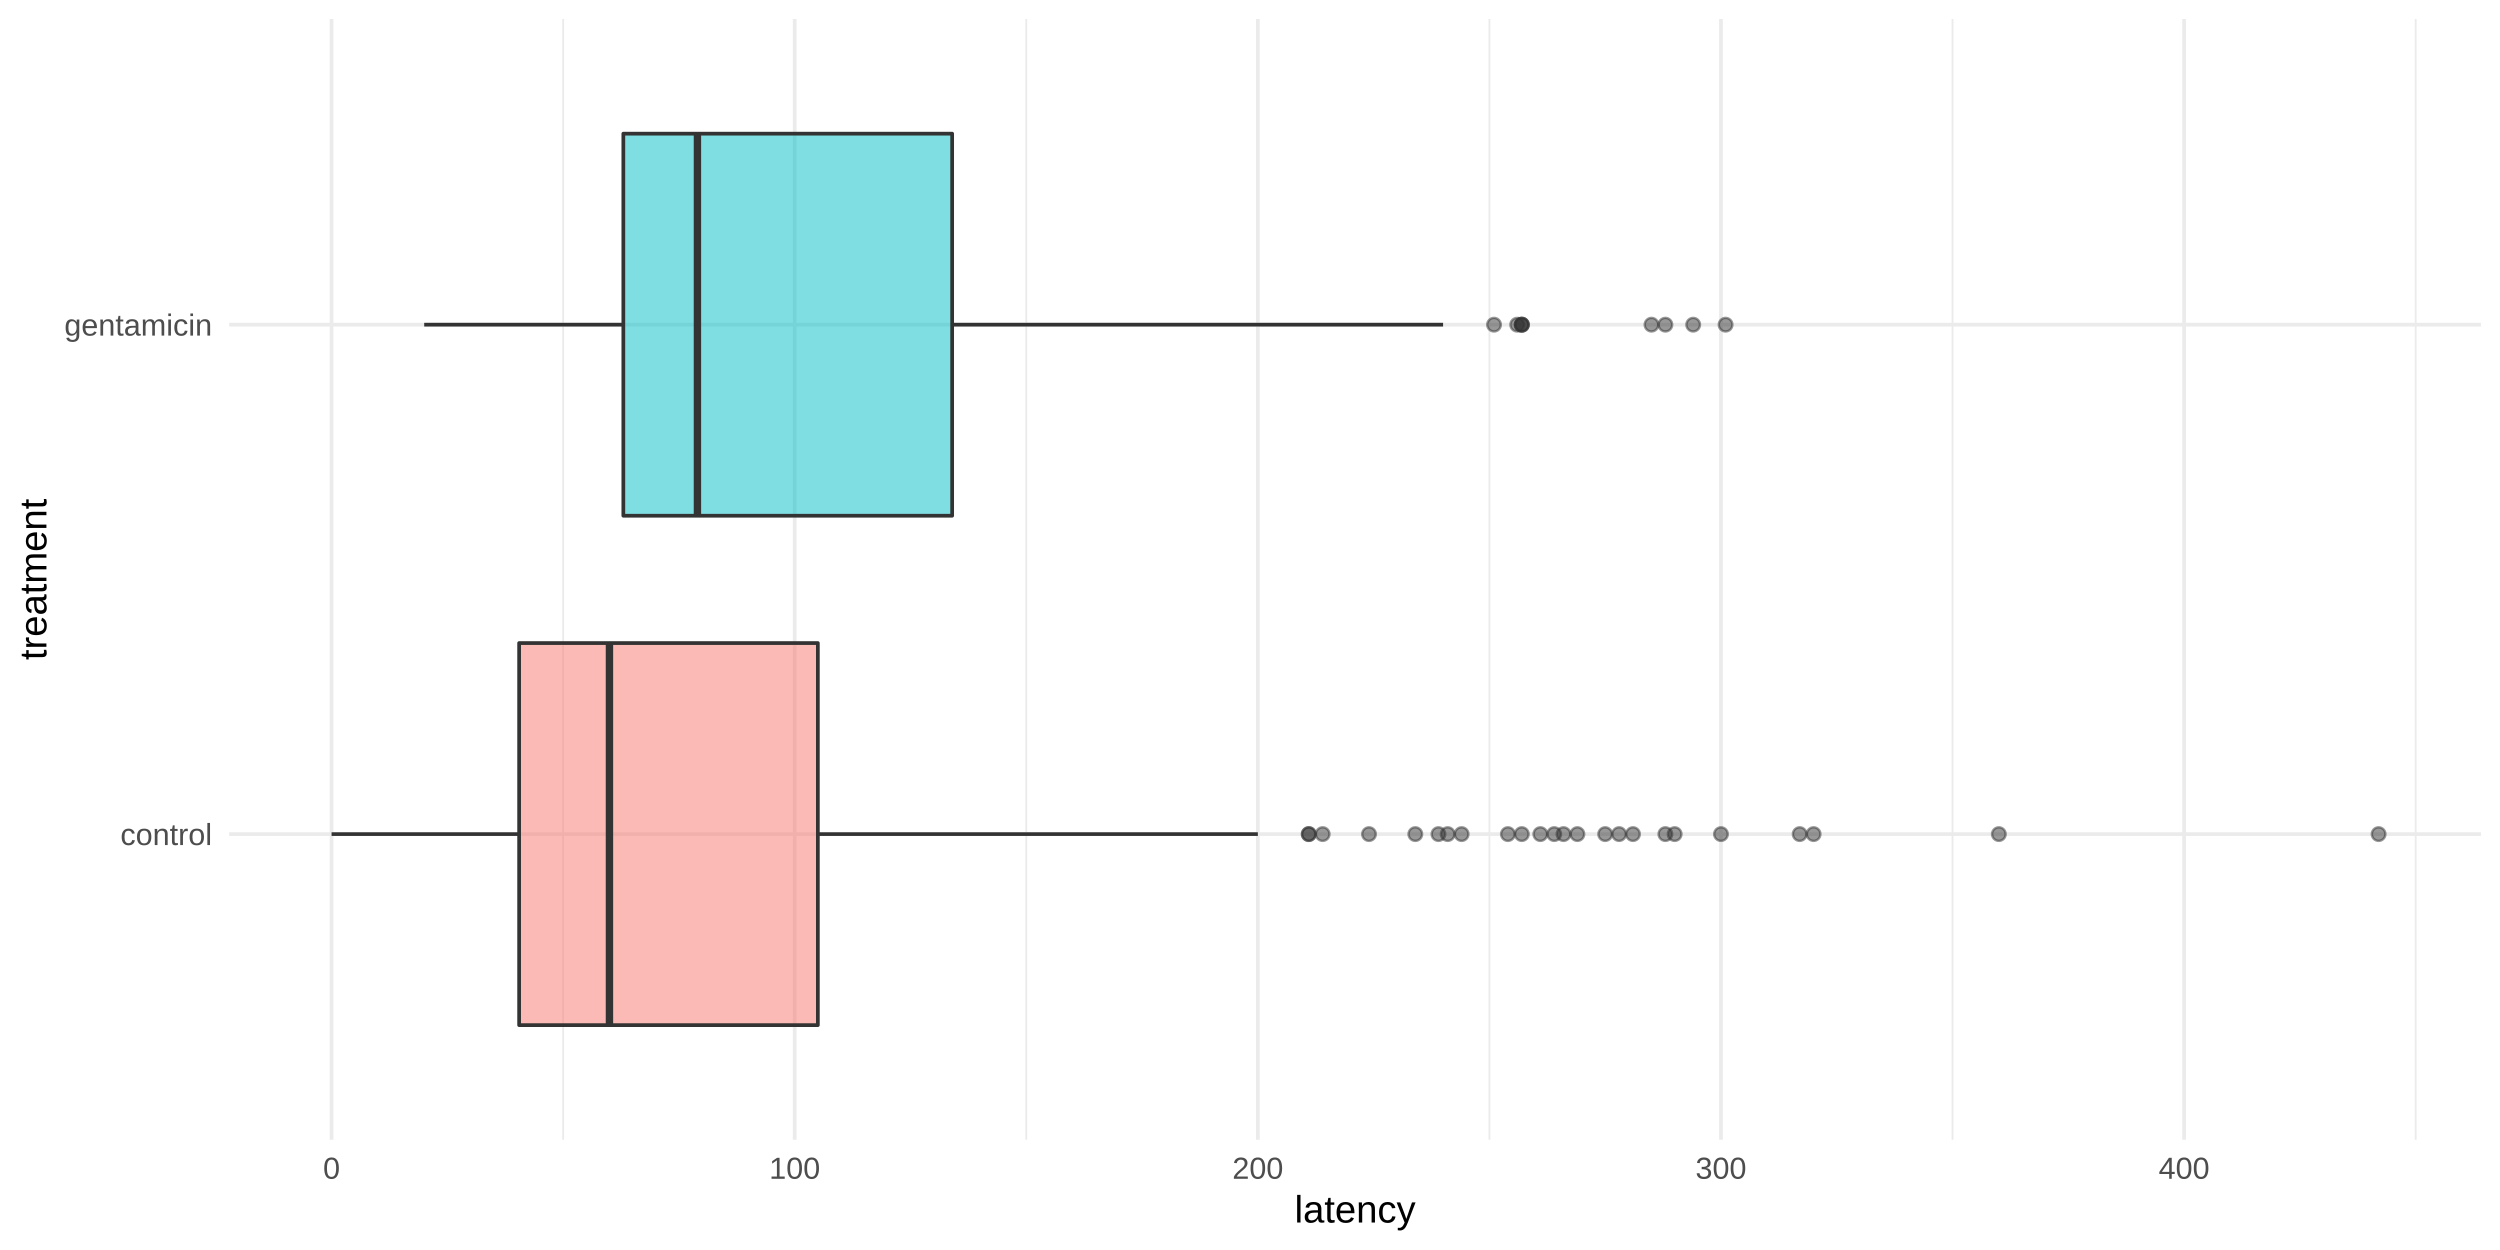
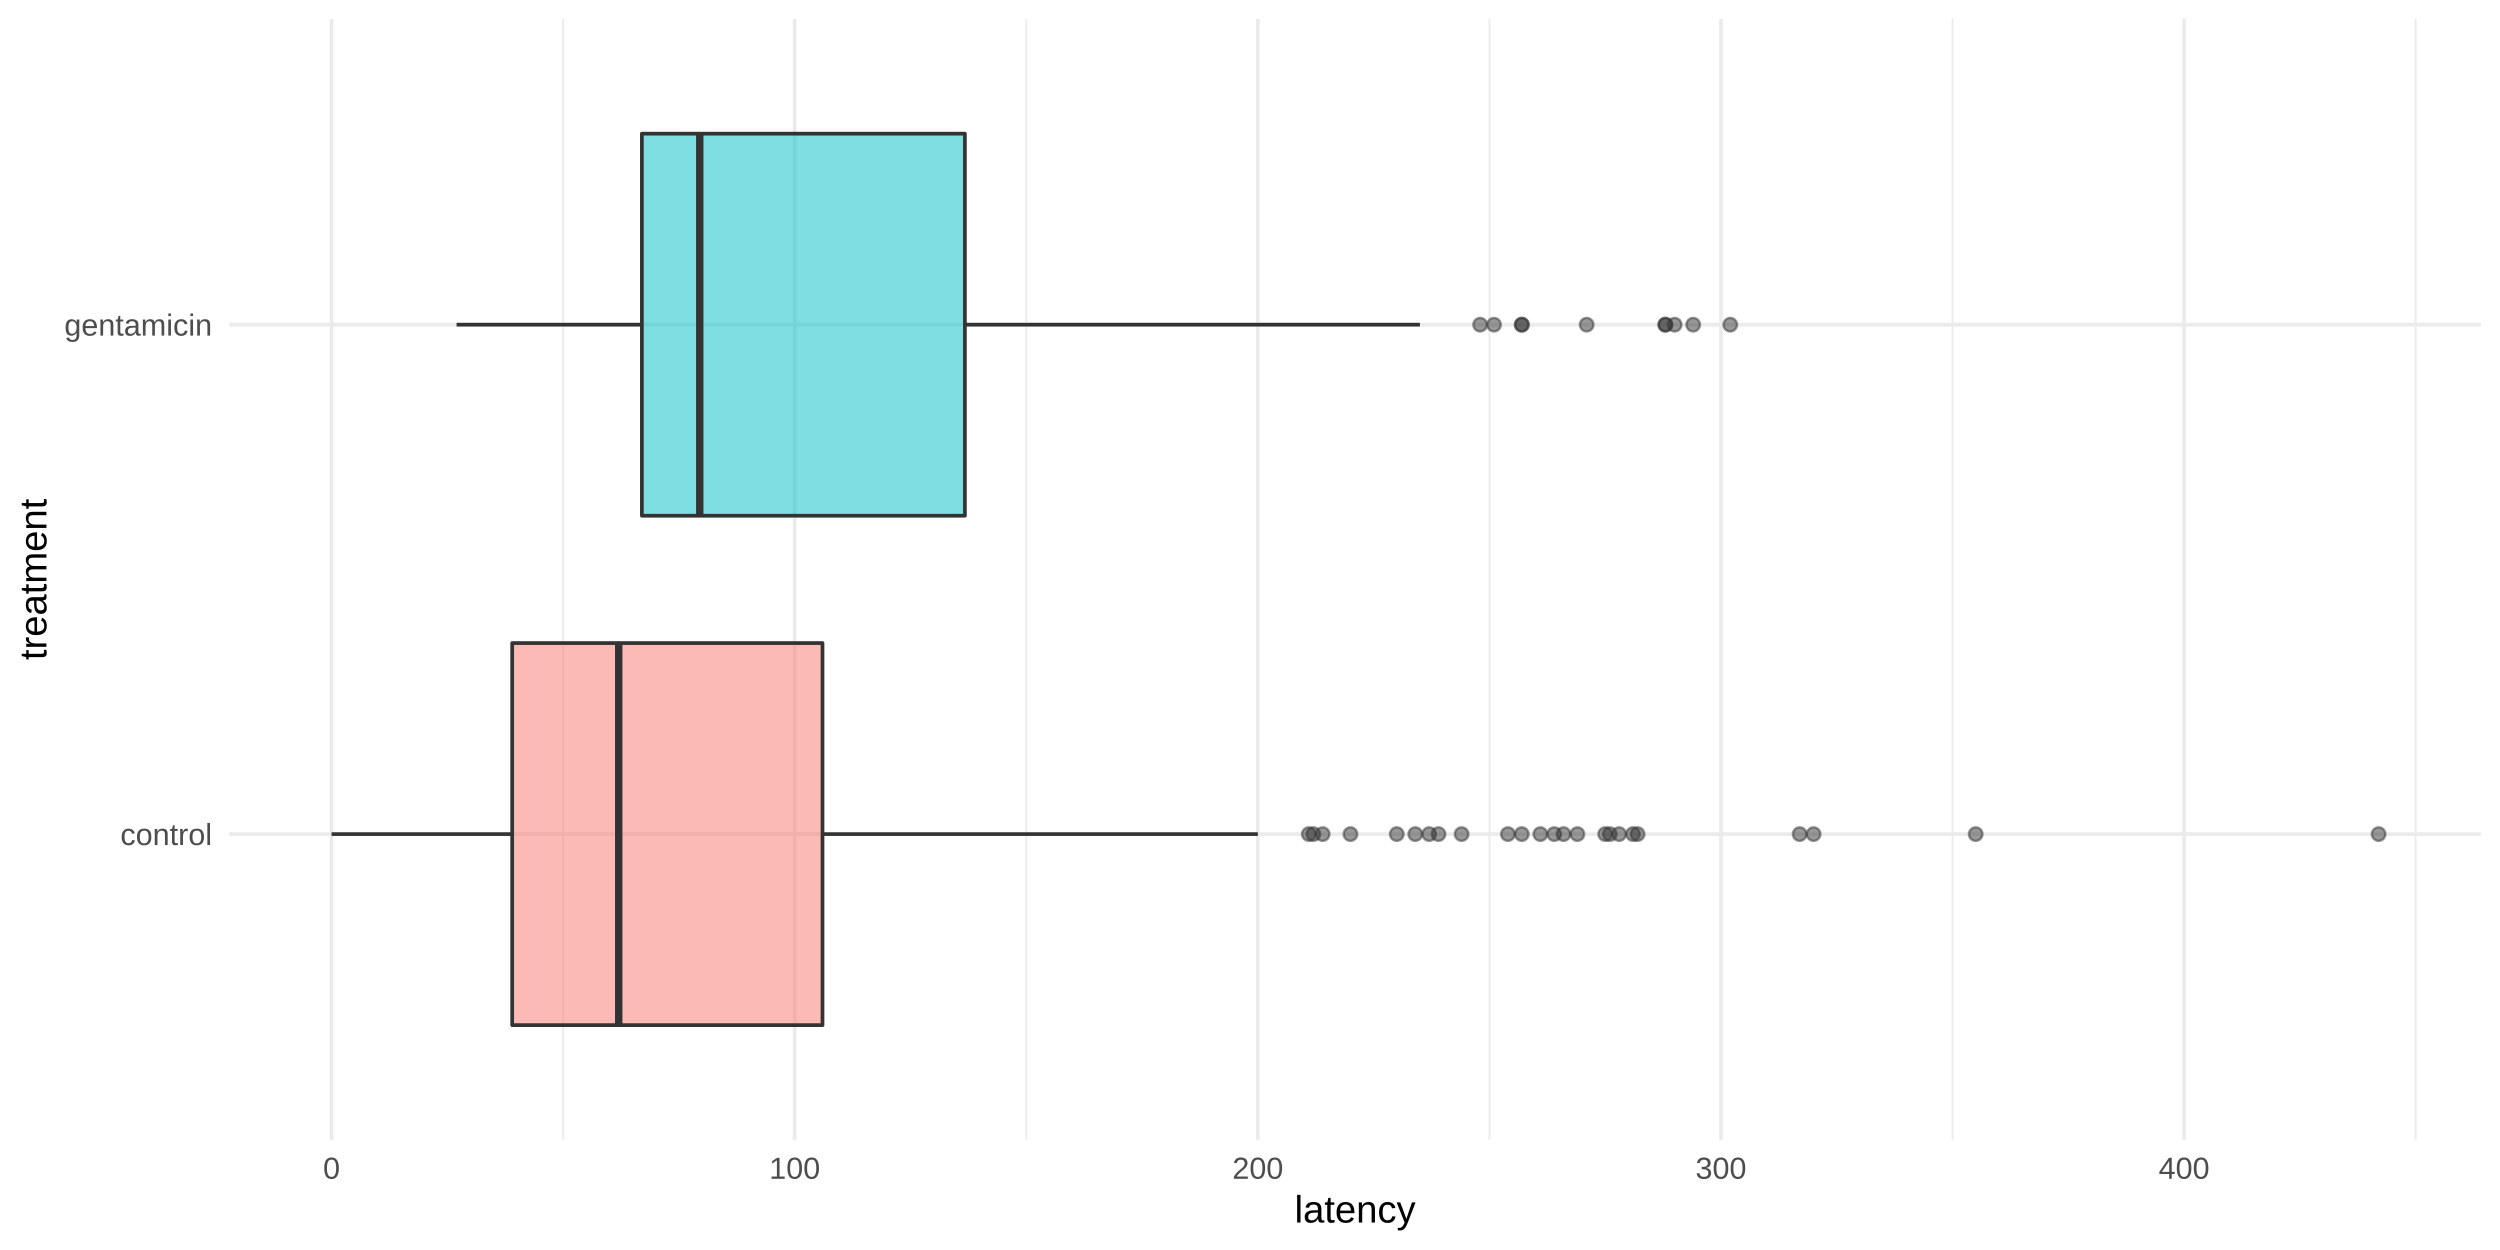
<svg xmlns="http://www.w3.org/2000/svg" class="svglite" width="720.00pt" height="360.00pt" viewBox="0 0 720.00 360.00">
  <defs>
    <style type="text/css">
    .svglite line, .svglite polyline, .svglite polygon, .svglite path, .svglite rect, .svglite circle {
      fill: none;
      stroke: #000000;
      stroke-linecap: round;
      stroke-linejoin: round;
      stroke-miterlimit: 10.00;
    }
    .svglite text {
      white-space: pre;
    }
  </style>
  </defs>
  <rect width="100%" height="100%" style="stroke: none; fill: #FFFFFF;" />
  <defs>
    <clipPath id="cpMC4wMHw3MjAuMDB8MC4wMHwzNjAuMDA=">
      <rect x="0.00" y="0.00" width="720.00" height="360.00" />
    </clipPath>
  </defs>
  <g clip-path="url(#cpMC4wMHw3MjAuMDB8MC4wMHwzNjAuMDA=)">
</g>
  <defs>
    <clipPath id="cpNjYuMDF8NzE0LjUyfDUuNDh8MzI4LjI1">
      <rect x="66.01" y="5.48" width="648.51" height="322.77" />
    </clipPath>
  </defs>
  <g clip-path="url(#cpNjYuMDF8NzE0LjUyfDUuNDh8MzI4LjI1)">
    <polyline points="162.18,328.25 162.18,5.48 " style="stroke-width: 0.53; stroke: #EBEBEB; stroke-linecap: butt;" />
    <polyline points="295.57,328.25 295.57,5.48 " style="stroke-width: 0.53; stroke: #EBEBEB; stroke-linecap: butt;" />
    <polyline points="428.95,328.25 428.95,5.48 " style="stroke-width: 0.53; stroke: #EBEBEB; stroke-linecap: butt;" />
    <polyline points="562.33,328.25 562.33,5.48 " style="stroke-width: 0.53; stroke: #EBEBEB; stroke-linecap: butt;" />
    <polyline points="695.71,328.25 695.71,5.48 " style="stroke-width: 0.53; stroke: #EBEBEB; stroke-linecap: butt;" />
    <polyline points="66.01,240.22 714.52,240.22 " style="stroke-width: 1.07; stroke: #EBEBEB; stroke-linecap: butt;" />
    <polyline points="66.01,93.51 714.52,93.51 " style="stroke-width: 1.07; stroke: #EBEBEB; stroke-linecap: butt;" />
    <polyline points="95.49,328.25 95.49,5.48 " style="stroke-width: 1.07; stroke: #EBEBEB; stroke-linecap: butt;" />
    <polyline points="228.87,328.25 228.87,5.48 " style="stroke-width: 1.07; stroke: #EBEBEB; stroke-linecap: butt;" />
    <polyline points="362.26,328.25 362.26,5.48 " style="stroke-width: 1.07; stroke: #EBEBEB; stroke-linecap: butt;" />
    <polyline points="495.64,328.25 495.64,5.48 " style="stroke-width: 1.07; stroke: #EBEBEB; stroke-linecap: butt;" />
    <polyline points="629.02,328.25 629.02,5.48 " style="stroke-width: 1.07; stroke: #EBEBEB; stroke-linecap: butt;" />
-     <circle cx="575.67" cy="240.22" r="1.95" style="stroke-width: 0.71; stroke: #333333; stroke-opacity: 0.50; fill: #333333; fill-opacity: 0.50;" />
+     <circle cx="470.30" cy="240.22" r="1.95" style="stroke-width: 0.71; stroke: #333333; stroke-opacity: 0.50; fill: #333333; fill-opacity: 0.50;" />
+     <circle cx="522.32" cy="240.22" r="1.95" style="stroke-width: 0.71; stroke: #333333; stroke-opacity: 0.50; fill: #333333; fill-opacity: 0.50;" />
+     <circle cx="685.04" cy="240.22" r="1.95" style="stroke-width: 0.71; stroke: #333333; stroke-opacity: 0.50; fill: #333333; fill-opacity: 0.50;" />
+     <circle cx="411.61" cy="240.22" r="1.95" style="stroke-width: 0.71; stroke: #333333; stroke-opacity: 0.50; fill: #333333; fill-opacity: 0.50;" />
+     <circle cx="434.28" cy="240.22" r="1.95" style="stroke-width: 0.71; stroke: #333333; stroke-opacity: 0.50; fill: #333333; fill-opacity: 0.50;" />
+     <circle cx="466.30" cy="240.22" r="1.95" style="stroke-width: 0.71; stroke: #333333; stroke-opacity: 0.50; fill: #333333; fill-opacity: 0.50;" />
+     <circle cx="376.93" cy="240.22" r="1.95" style="stroke-width: 0.71; stroke: #333333; stroke-opacity: 0.50; fill: #333333; fill-opacity: 0.50;" />
+     <circle cx="518.31" cy="240.22" r="1.95" style="stroke-width: 0.71; stroke: #333333; stroke-opacity: 0.50; fill: #333333; fill-opacity: 0.50;" />
+     <circle cx="420.95" cy="240.22" r="1.95" style="stroke-width: 0.71; stroke: #333333; stroke-opacity: 0.50; fill: #333333; fill-opacity: 0.50;" />
    <circle cx="380.93" cy="240.22" r="1.95" style="stroke-width: 0.71; stroke: #333333; stroke-opacity: 0.50; fill: #333333; fill-opacity: 0.50;" />
-     <circle cx="394.27" cy="240.22" r="1.95" style="stroke-width: 0.71; stroke: #333333; stroke-opacity: 0.50; fill: #333333; fill-opacity: 0.50;" />
-     <circle cx="420.95" cy="240.22" r="1.95" style="stroke-width: 0.71; stroke: #333333; stroke-opacity: 0.50; fill: #333333; fill-opacity: 0.50;" />
-     <circle cx="482.30" cy="240.22" r="1.95" style="stroke-width: 0.71; stroke: #333333; stroke-opacity: 0.50; fill: #333333; fill-opacity: 0.50;" />
-     <circle cx="495.64" cy="240.22" r="1.95" style="stroke-width: 0.71; stroke: #333333; stroke-opacity: 0.50; fill: #333333; fill-opacity: 0.50;" />
+     <circle cx="450.29" cy="240.22" r="1.95" style="stroke-width: 0.71; stroke: #333333; stroke-opacity: 0.50; fill: #333333; fill-opacity: 0.50;" />
+     <circle cx="443.62" cy="240.22" r="1.95" style="stroke-width: 0.71; stroke: #333333; stroke-opacity: 0.50; fill: #333333; fill-opacity: 0.50;" />
+     <circle cx="378.26" cy="240.22" r="1.95" style="stroke-width: 0.71; stroke: #333333; stroke-opacity: 0.50; fill: #333333; fill-opacity: 0.50;" />
+     <circle cx="463.63" cy="240.22" r="1.95" style="stroke-width: 0.71; stroke: #333333; stroke-opacity: 0.50; fill: #333333; fill-opacity: 0.50;" />
+     <circle cx="402.27" cy="240.22" r="1.95" style="stroke-width: 0.71; stroke: #333333; stroke-opacity: 0.50; fill: #333333; fill-opacity: 0.50;" />
+     <circle cx="414.28" cy="240.22" r="1.95" style="stroke-width: 0.71; stroke: #333333; stroke-opacity: 0.50; fill: #333333; fill-opacity: 0.50;" />
+     <circle cx="438.28" cy="240.22" r="1.95" style="stroke-width: 0.71; stroke: #333333; stroke-opacity: 0.50; fill: #333333; fill-opacity: 0.50;" />
    <circle cx="454.29" cy="240.22" r="1.95" style="stroke-width: 0.71; stroke: #333333; stroke-opacity: 0.50; fill: #333333; fill-opacity: 0.50;" />
-     <circle cx="450.29" cy="240.22" r="1.95" style="stroke-width: 0.71; stroke: #333333; stroke-opacity: 0.50; fill: #333333; fill-opacity: 0.50;" />
-     <circle cx="438.28" cy="240.22" r="1.95" style="stroke-width: 0.71; stroke: #333333; stroke-opacity: 0.50; fill: #333333; fill-opacity: 0.50;" />
-     <circle cx="685.04" cy="240.22" r="1.95" style="stroke-width: 0.71; stroke: #333333; stroke-opacity: 0.50; fill: #333333; fill-opacity: 0.50;" />
-     <circle cx="479.63" cy="240.22" r="1.95" style="stroke-width: 0.71; stroke: #333333; stroke-opacity: 0.50; fill: #333333; fill-opacity: 0.50;" />
+     <circle cx="471.63" cy="240.22" r="1.95" style="stroke-width: 0.71; stroke: #333333; stroke-opacity: 0.50; fill: #333333; fill-opacity: 0.50;" />
+     <circle cx="462.29" cy="240.22" r="1.95" style="stroke-width: 0.71; stroke: #333333; stroke-opacity: 0.50; fill: #333333; fill-opacity: 0.50;" />
+     <circle cx="447.62" cy="240.22" r="1.95" style="stroke-width: 0.71; stroke: #333333; stroke-opacity: 0.50; fill: #333333; fill-opacity: 0.50;" />
    <circle cx="407.61" cy="240.22" r="1.95" style="stroke-width: 0.71; stroke: #333333; stroke-opacity: 0.50; fill: #333333; fill-opacity: 0.50;" />
-     <circle cx="376.93" cy="240.22" r="1.95" style="stroke-width: 0.71; stroke: #333333; stroke-opacity: 0.50; fill: #333333; fill-opacity: 0.50;" />
-     <circle cx="522.32" cy="240.22" r="1.95" style="stroke-width: 0.71; stroke: #333333; stroke-opacity: 0.50; fill: #333333; fill-opacity: 0.50;" />
-     <circle cx="376.93" cy="240.22" r="1.95" style="stroke-width: 0.71; stroke: #333333; stroke-opacity: 0.50; fill: #333333; fill-opacity: 0.50;" />
-     <circle cx="434.28" cy="240.22" r="1.95" style="stroke-width: 0.71; stroke: #333333; stroke-opacity: 0.50; fill: #333333; fill-opacity: 0.50;" />
-     <circle cx="443.62" cy="240.22" r="1.95" style="stroke-width: 0.71; stroke: #333333; stroke-opacity: 0.50; fill: #333333; fill-opacity: 0.50;" />
-     <circle cx="416.94" cy="240.22" r="1.95" style="stroke-width: 0.71; stroke: #333333; stroke-opacity: 0.50; fill: #333333; fill-opacity: 0.50;" />
-     <circle cx="518.31" cy="240.22" r="1.95" style="stroke-width: 0.71; stroke: #333333; stroke-opacity: 0.50; fill: #333333; fill-opacity: 0.50;" />
-     <circle cx="466.30" cy="240.22" r="1.95" style="stroke-width: 0.71; stroke: #333333; stroke-opacity: 0.50; fill: #333333; fill-opacity: 0.50;" />
-     <circle cx="470.30" cy="240.22" r="1.95" style="stroke-width: 0.71; stroke: #333333; stroke-opacity: 0.50; fill: #333333; fill-opacity: 0.50;" />
-     <circle cx="414.28" cy="240.22" r="1.95" style="stroke-width: 0.71; stroke: #333333; stroke-opacity: 0.50; fill: #333333; fill-opacity: 0.50;" />
-     <circle cx="447.62" cy="240.22" r="1.95" style="stroke-width: 0.71; stroke: #333333; stroke-opacity: 0.50; fill: #333333; fill-opacity: 0.50;" />
-     <circle cx="462.29" cy="240.22" r="1.95" style="stroke-width: 0.71; stroke: #333333; stroke-opacity: 0.50; fill: #333333; fill-opacity: 0.50;" />
-     <line x1="235.54" y1="240.22" x2="362.26" y2="240.22" style="stroke-width: 1.07; stroke: #333333; stroke-linecap: butt;" />
-     <line x1="149.51" y1="240.22" x2="95.49" y2="240.22" style="stroke-width: 1.07; stroke: #333333; stroke-linecap: butt;" />
-     <polygon points="235.54,295.24 149.51,295.24 149.51,185.20 235.54,185.20 235.54,295.24 " style="stroke-width: 1.07; stroke: #333333; fill: #F8766D; fill-opacity: 0.50;" />
-     <line x1="175.52" y1="295.24" x2="175.52" y2="185.20" style="stroke-width: 2.13; stroke: #333333; stroke-linecap: butt;" />
-     <circle cx="496.97" cy="93.51" r="1.95" style="stroke-width: 0.71; stroke: #333333; stroke-opacity: 0.50; fill: #333333; fill-opacity: 0.50;" />
-     <circle cx="479.63" cy="93.51" r="1.95" style="stroke-width: 0.71; stroke: #333333; stroke-opacity: 0.50; fill: #333333; fill-opacity: 0.50;" />
+     <circle cx="388.93" cy="240.22" r="1.95" style="stroke-width: 0.71; stroke: #333333; stroke-opacity: 0.50; fill: #333333; fill-opacity: 0.50;" />
+     <circle cx="569.00" cy="240.22" r="1.95" style="stroke-width: 0.71; stroke: #333333; stroke-opacity: 0.50; fill: #333333; fill-opacity: 0.50;" />
+     <line x1="236.88" y1="240.22" x2="362.26" y2="240.22" style="stroke-width: 1.07; stroke: #333333; stroke-linecap: butt;" />
+     <line x1="147.51" y1="240.22" x2="95.49" y2="240.22" style="stroke-width: 1.07; stroke: #333333; stroke-linecap: butt;" />
+     <polygon points="236.88,295.24 147.51,295.24 147.51,185.20 236.88,185.20 236.88,295.24 " style="stroke-width: 1.07; stroke: #333333; fill: #F8766D; fill-opacity: 0.50;" />
+     <line x1="178.19" y1="295.24" x2="178.19" y2="185.20" style="stroke-width: 2.13; stroke: #333333; stroke-linecap: butt;" />
    <circle cx="430.28" cy="93.51" r="1.95" style="stroke-width: 0.71; stroke: #333333; stroke-opacity: 0.50; fill: #333333; fill-opacity: 0.50;" />
+     <circle cx="498.31" cy="93.51" r="1.95" style="stroke-width: 0.71; stroke: #333333; stroke-opacity: 0.50; fill: #333333; fill-opacity: 0.50;" />
+     <circle cx="482.30" cy="93.51" r="1.95" style="stroke-width: 0.71; stroke: #333333; stroke-opacity: 0.50; fill: #333333; fill-opacity: 0.50;" />
    <circle cx="487.64" cy="93.51" r="1.95" style="stroke-width: 0.71; stroke: #333333; stroke-opacity: 0.50; fill: #333333; fill-opacity: 0.50;" />
    <circle cx="438.28" cy="93.51" r="1.95" style="stroke-width: 0.71; stroke: #333333; stroke-opacity: 0.50; fill: #333333; fill-opacity: 0.50;" />
+     <circle cx="479.63" cy="93.51" r="1.95" style="stroke-width: 0.71; stroke: #333333; stroke-opacity: 0.50; fill: #333333; fill-opacity: 0.50;" />
+     <circle cx="479.63" cy="93.51" r="1.95" style="stroke-width: 0.71; stroke: #333333; stroke-opacity: 0.50; fill: #333333; fill-opacity: 0.50;" />
    <circle cx="438.28" cy="93.51" r="1.95" style="stroke-width: 0.71; stroke: #333333; stroke-opacity: 0.50; fill: #333333; fill-opacity: 0.50;" />
-     <circle cx="436.95" cy="93.51" r="1.95" style="stroke-width: 0.71; stroke: #333333; stroke-opacity: 0.50; fill: #333333; fill-opacity: 0.50;" />
-     <circle cx="475.63" cy="93.51" r="1.95" style="stroke-width: 0.71; stroke: #333333; stroke-opacity: 0.50; fill: #333333; fill-opacity: 0.50;" />
-     <circle cx="438.28" cy="93.51" r="1.95" style="stroke-width: 0.71; stroke: #333333; stroke-opacity: 0.50; fill: #333333; fill-opacity: 0.50;" />
-     <line x1="274.22" y1="93.51" x2="415.61" y2="93.51" style="stroke-width: 1.07; stroke: #333333; stroke-linecap: butt;" />
-     <line x1="179.52" y1="93.51" x2="122.17" y2="93.51" style="stroke-width: 1.07; stroke: #333333; stroke-linecap: butt;" />
-     <polygon points="274.22,148.53 179.52,148.53 179.52,38.49 274.22,38.49 274.22,148.53 " style="stroke-width: 1.07; stroke: #333333; fill: #00BFC4; fill-opacity: 0.50;" />
-     <line x1="200.86" y1="148.53" x2="200.86" y2="38.49" style="stroke-width: 2.13; stroke: #333333; stroke-linecap: butt;" />
+     <circle cx="456.96" cy="93.51" r="1.95" style="stroke-width: 0.71; stroke: #333333; stroke-opacity: 0.50; fill: #333333; fill-opacity: 0.50;" />
+     <circle cx="426.28" cy="93.51" r="1.95" style="stroke-width: 0.71; stroke: #333333; stroke-opacity: 0.50; fill: #333333; fill-opacity: 0.50;" />
+     <line x1="277.89" y1="93.51" x2="408.94" y2="93.51" style="stroke-width: 1.07; stroke: #333333; stroke-linecap: butt;" />
+     <line x1="184.86" y1="93.51" x2="131.50" y2="93.51" style="stroke-width: 1.07; stroke: #333333; stroke-linecap: butt;" />
+     <polygon points="277.89,148.53 184.86,148.53 184.86,38.49 277.89,38.49 277.89,148.53 " style="stroke-width: 1.07; stroke: #333333; fill: #00BFC4; fill-opacity: 0.50;" />
+     <line x1="201.53" y1="148.53" x2="201.53" y2="38.49" style="stroke-width: 2.13; stroke: #333333; stroke-linecap: butt;" />
  </g>
  <g clip-path="url(#cpMC4wMHw3MjAuMDB8MC4wMHwzNjAuMDA=)">
    <text x="61.08" y="243.38" text-anchor="end" style="font-size: 8.80px;fill: #4D4D4D; font-family: &quot;Arial&quot;;" textLength="26.41px" lengthAdjust="spacingAndGlyphs">control</text>
    <text x="61.08" y="96.66" text-anchor="end" style="font-size: 8.80px;fill: #4D4D4D; font-family: &quot;Arial&quot;;" textLength="42.55px" lengthAdjust="spacingAndGlyphs">gentamicin</text>
    <text x="95.49" y="339.49" text-anchor="middle" style="font-size: 8.80px;fill: #4D4D4D; font-family: &quot;Arial&quot;;" textLength="4.90px" lengthAdjust="spacingAndGlyphs">0</text>
    <text x="228.87" y="339.49" text-anchor="middle" style="font-size: 8.80px;fill: #4D4D4D; font-family: &quot;Arial&quot;;" textLength="14.69px" lengthAdjust="spacingAndGlyphs">100</text>
    <text x="362.26" y="339.49" text-anchor="middle" style="font-size: 8.80px;fill: #4D4D4D; font-family: &quot;Arial&quot;;" textLength="14.69px" lengthAdjust="spacingAndGlyphs">200</text>
    <text x="495.64" y="339.49" text-anchor="middle" style="font-size: 8.80px;fill: #4D4D4D; font-family: &quot;Arial&quot;;" textLength="14.69px" lengthAdjust="spacingAndGlyphs">300</text>
    <text x="629.02" y="339.49" text-anchor="middle" style="font-size: 8.80px;fill: #4D4D4D; font-family: &quot;Arial&quot;;" textLength="14.69px" lengthAdjust="spacingAndGlyphs">400</text>
    <text x="390.27" y="352.10" text-anchor="middle" style="font-size: 11.00px; font-family: &quot;Arial&quot;;" textLength="34.86px" lengthAdjust="spacingAndGlyphs">latency</text>
    <text transform="translate(13.37,166.87) rotate(-90)" text-anchor="middle" style="font-size: 11.00px; font-family: &quot;Arial&quot;;" textLength="46.47px" lengthAdjust="spacingAndGlyphs">treatment</text>
  </g>
</svg>
